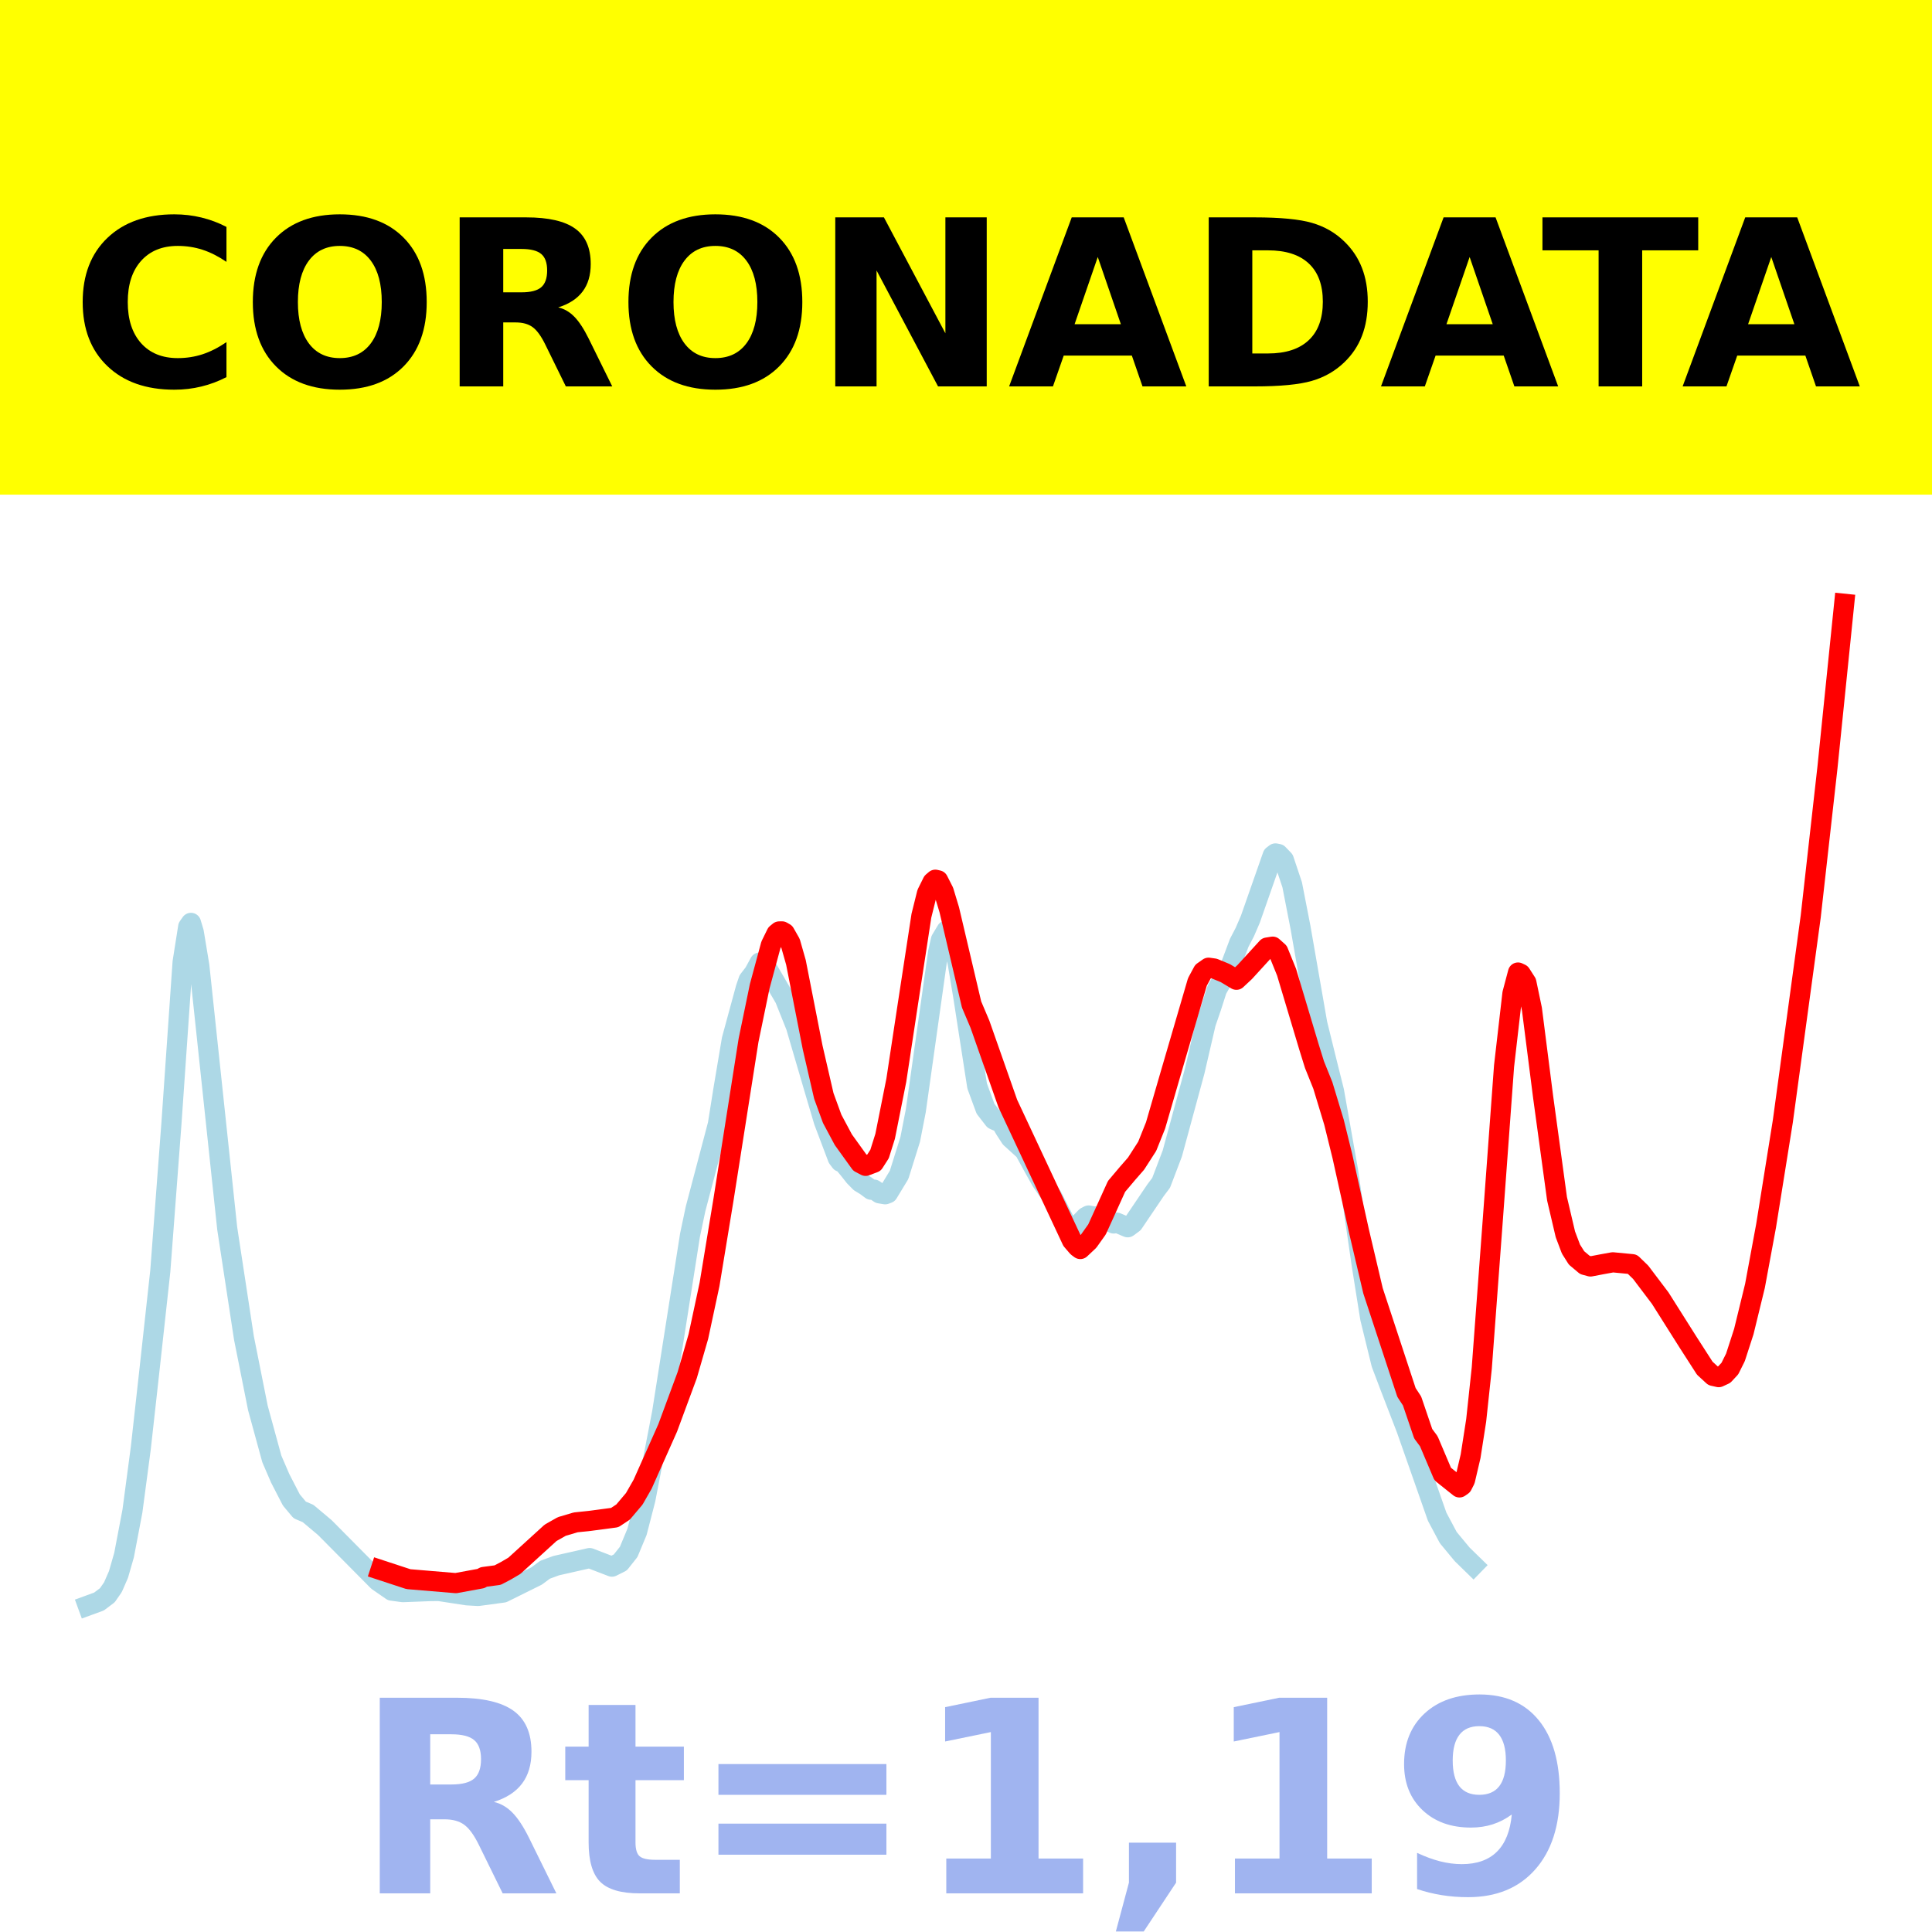
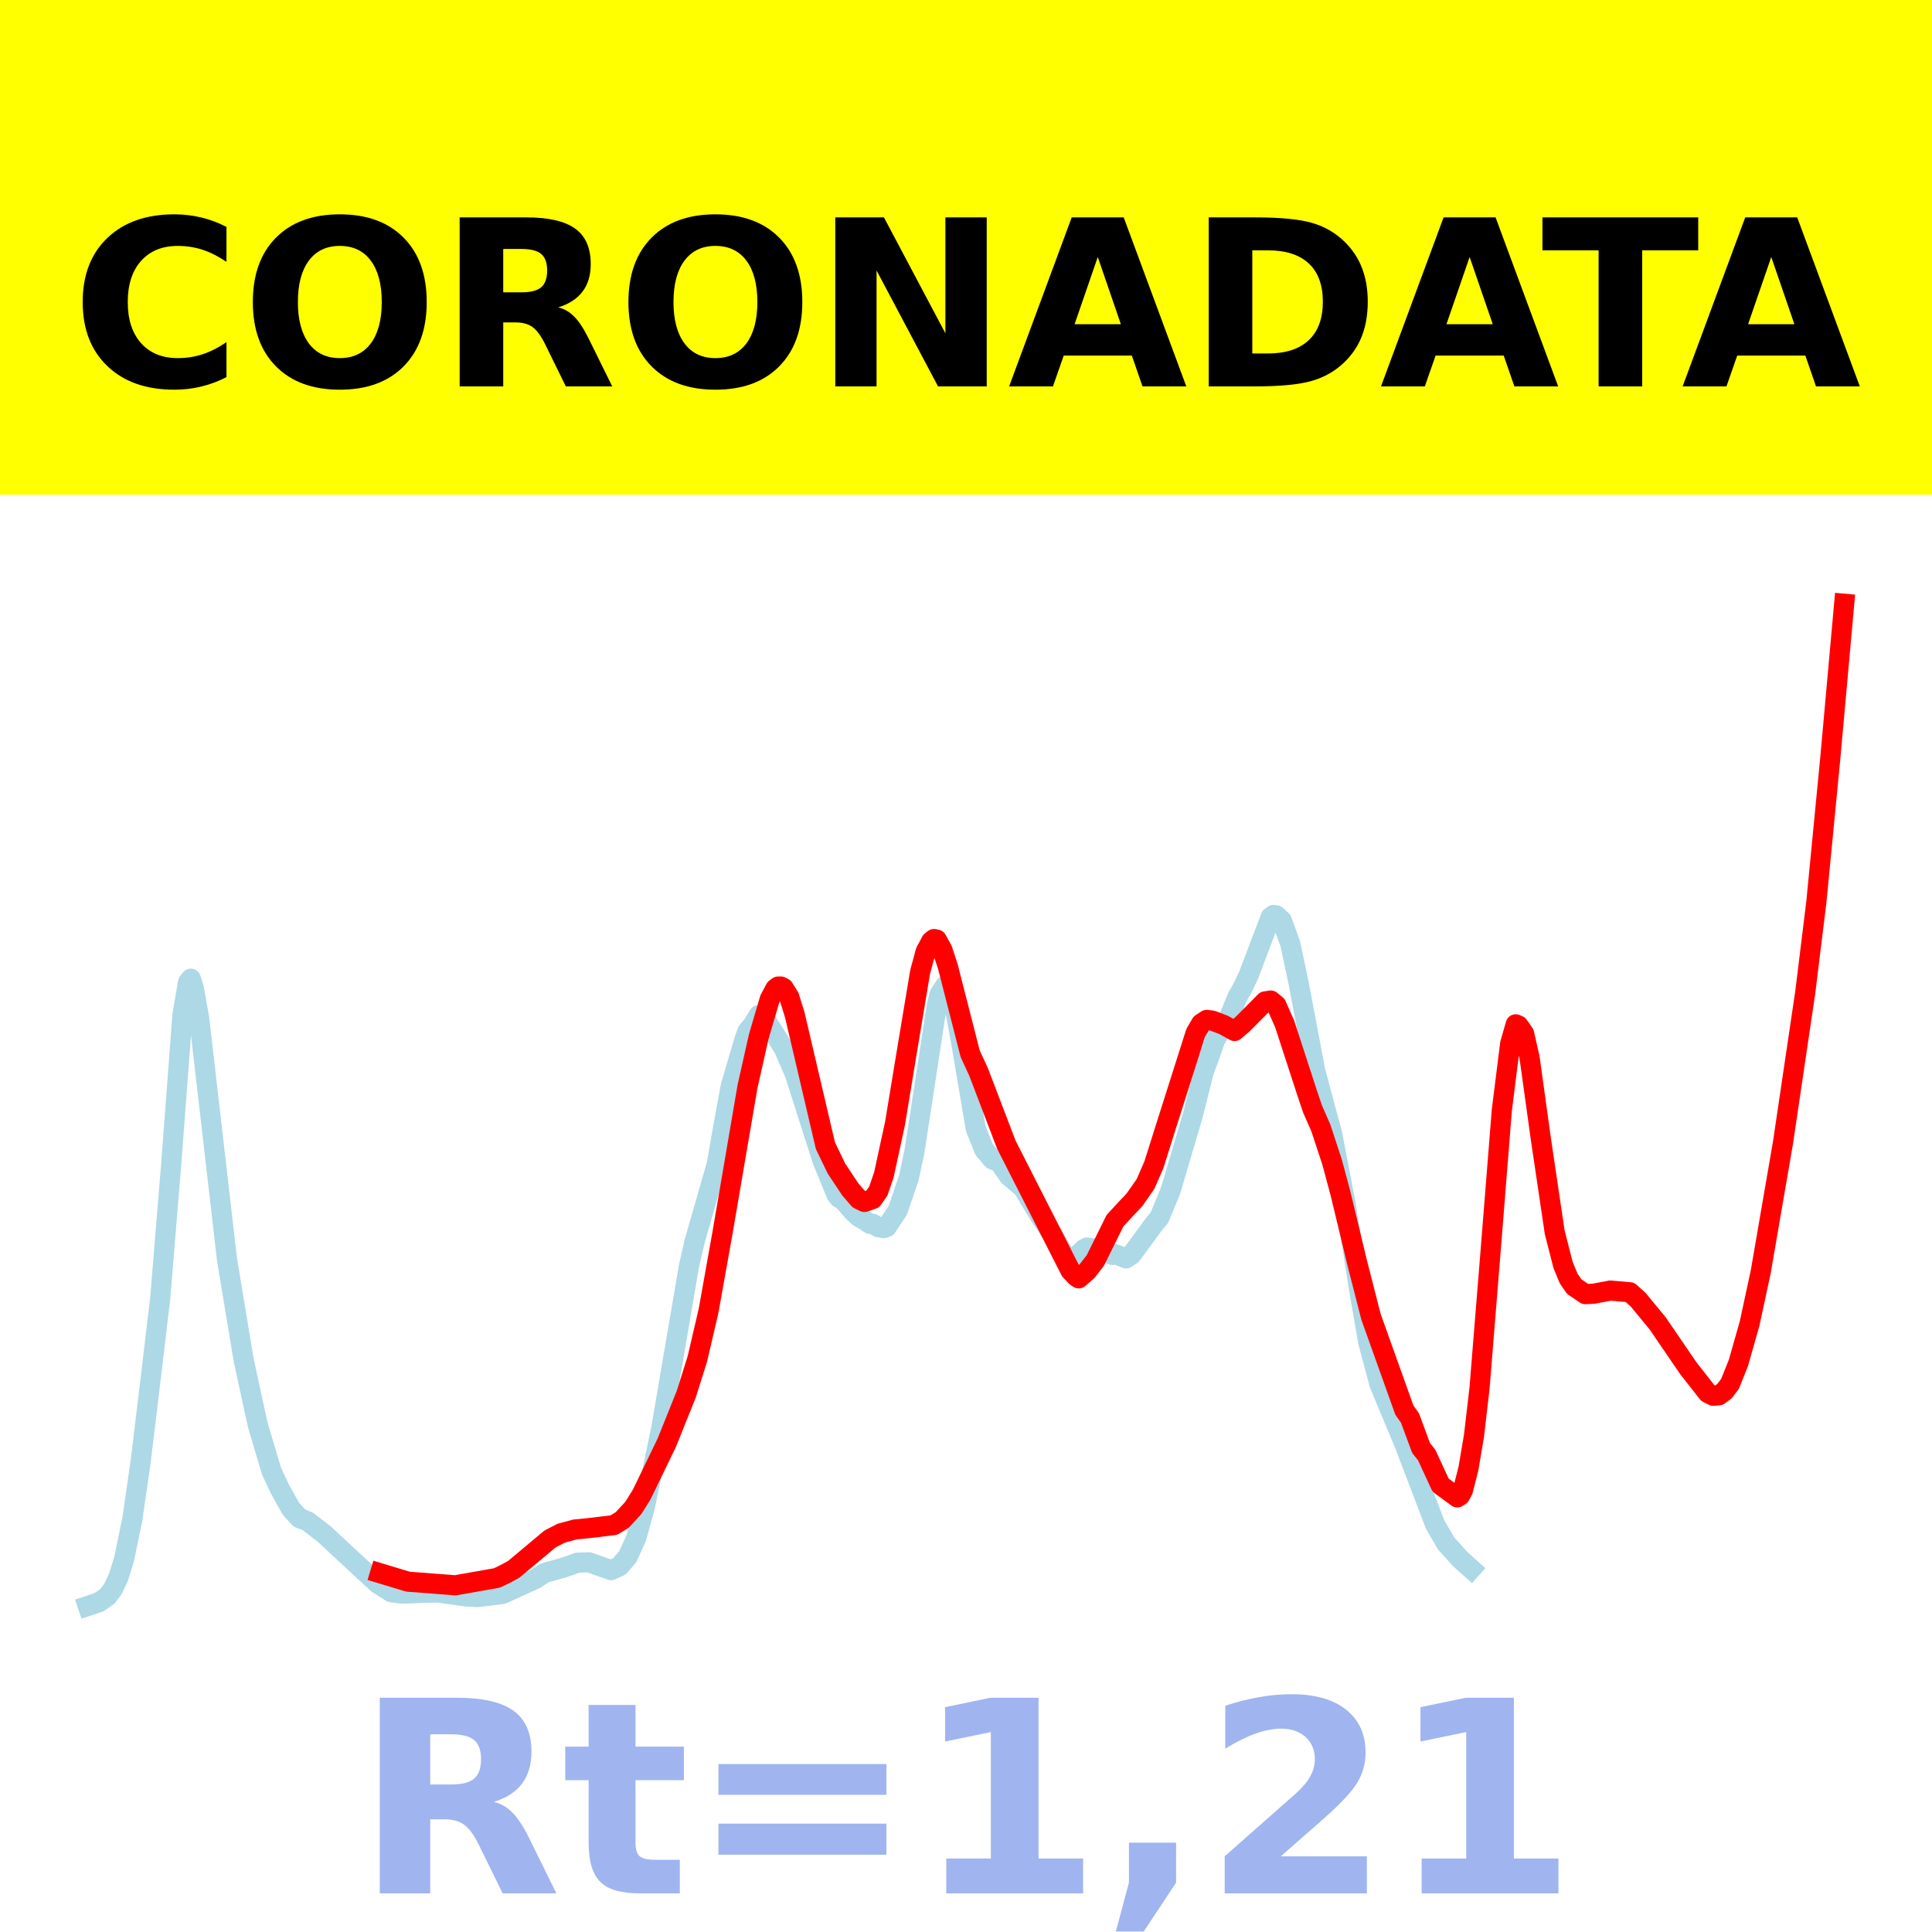
<svg xmlns="http://www.w3.org/2000/svg" xmlns:xlink="http://www.w3.org/1999/xlink" height="144pt" version="1.1" viewBox="0 0 144 144" width="144pt">
  <defs>
    <style type="text/css">*{stroke-linecap:butt;stroke-linejoin:round;}</style>
  </defs>
  <g id="figure_1">
    <g id="patch_1">
      <path d="M 0 144  L 144 144  L 144 0  L 0 0  z " style="fill:#ffffff;" />
    </g>
    <g id="axes_1">
      <g id="patch_2">
        <path d="M 0 144  L 144 144  L 144 0  L 0 0  z " style="fill:#ffffff;" />
      </g>
      <g id="line2d_1">
-         <path clip-path="url(#p2a8e0a5662)" d="M 6.545 119.673  L 7.377 119.369  L 8 118.901  L 8.416 118.302  L 8.831 117.352  L 9.247 115.905  L 9.87 112.631  L 10.494 107.935  L 11.117 102.324  L 11.948 94.737  L 12.779 83.722  L 13.61 71.714  L 14.026 69.08  L 14.234 68.785  L 14.442 69.476  L 14.857 71.986  L 16.935 91.559  L 18.182 99.726  L 19.221 104.939  L 20.26 108.739  L 20.883 110.183  L 21.714 111.796  L 22.338 112.542  L 22.961 112.807  L 24.208 113.854  L 28.156 117.837  L 29.195 118.557  L 30.026 118.669  L 32.104 118.589  L 32.727 118.586  L 34.805 118.905  L 35.636 118.953  L 37.506 118.7  L 40 117.464  L 40.623 117  L 41.455 116.694  L 43.948 116.129  L 45.61 116.769  L 46.234 116.457  L 46.857 115.671  L 47.481 114.171  L 48.104 111.76  L 49.351 105.285  L 51.429 92.062  L 51.844 90.095  L 53.506 83.8  L 53.922 81.186  L 54.545 77.48  L 55.584 73.66  L 55.792 73.048  L 56.208 72.507  L 56.623 71.743  L 56.831 71.821  L 57.247 72.291  L 58.494 74.425  L 59.325 76.505  L 60.779 81.464  L 61.403 83.571  L 62.442 86.319  L 62.649 86.593  L 62.857 86.671  L 63.273 87.17  L 63.688 87.695  L 64.104 88.118  L 64.519 88.369  L 64.935 88.678  L 65.143 88.664  L 65.558 88.946  L 65.974 89.016  L 66.182 88.937  L 67.013 87.567  L 67.844 84.913  L 68.26 82.78  L 69.922 70.975  L 70.13 70.046  L 70.545 69.355  L 70.753 69.502  L 70.961 69.912  L 71.377 71.76  L 71.792 74.251  L 72.831 80.945  L 73.455 82.643  L 74.078 83.447  L 74.286 83.544  L 74.494 83.469  L 74.909 84.181  L 75.325 84.82  L 76.364 85.764  L 76.987 86.901  L 77.61 88.019  L 78.442 89.225  L 79.481 91.278  L 79.896 91.581  L 80.104 91.553  L 80.935 90.705  L 81.143 90.595  L 81.558 90.675  L 81.974 90.64  L 83.013 91.192  L 83.221 91.124  L 84.052 91.475  L 84.468 91.168  L 86.13 88.71  L 86.545 88.159  L 87.377 85.973  L 89.039 79.853  L 89.87 76.268  L 90.286 75.057  L 90.701 73.761  L 91.74 71.936  L 92.364 70.273  L 92.779 69.477  L 93.195 68.513  L 94.857 63.769  L 95.065 63.609  L 95.273 63.65  L 95.688 64.08  L 96.312 65.947  L 96.935 69.142  L 98.182 76.301  L 99.013 79.665  L 99.429 81.324  L 100.468 87.21  L 101.506 94.35  L 102.13 98.258  L 102.961 101.649  L 103.584 103.294  L 104.831 106.528  L 107.117 113.046  L 107.948 114.606  L 108.987 115.859  L 109.818 116.669  L 109.818 116.669  " style="fill:none;stroke:#add8e6;stroke-linecap:square;stroke-width:1.5;" />
+         <path clip-path="url(#pea06ffeae5)" d="M 6.545 119.7  L 7.375 119.421  L 7.998 118.99  L 8.413 118.44  L 8.828 117.567  L 9.242 116.238  L 9.865 113.229  L 10.487 108.915  L 11.11 103.76  L 11.939 96.79  L 12.769 86.67  L 13.599 75.638  L 14.014 73.218  L 14.222 72.947  L 14.429 73.582  L 14.844 75.888  L 16.919 93.87  L 18.163 101.373  L 19.201 106.163  L 20.238 109.654  L 20.86 110.981  L 21.69 112.463  L 22.313 113.148  L 22.935 113.392  L 24.18 114.353  L 28.122 118.013  L 29.159 118.674  L 29.989 118.777  L 32.063 118.704  L 32.686 118.701  L 34.76 118.994  L 35.59 119.038  L 37.457 118.805  L 39.947 117.67  L 40.569 117.243  L 42.022 116.837  L 43.059 116.472  L 43.889 116.444  L 45.548 117.031  L 46.171 116.745  L 46.793 116.023  L 47.416 114.645  L 48.038 112.43  L 49.283 106.48  L 51.357 94.332  L 51.772 92.525  L 53.432 86.742  L 53.847 84.34  L 54.469 80.935  L 55.507 77.425  L 55.714 76.863  L 56.129 76.367  L 56.544 75.665  L 56.751 75.736  L 57.166 76.168  L 58.411 78.128  L 59.241 80.04  L 60.693 84.596  L 61.316 86.531  L 62.353 89.056  L 62.56 89.308  L 62.768 89.379  L 63.183 89.837  L 63.598 90.32  L 64.013 90.708  L 64.428 90.94  L 64.843 91.223  L 65.05 91.21  L 65.465 91.469  L 65.88 91.534  L 66.087 91.461  L 66.917 90.203  L 67.747 87.764  L 68.162 85.804  L 69.822 74.959  L 70.029 74.105  L 70.444 73.47  L 70.651 73.606  L 70.859 73.982  L 71.274 75.68  L 71.689 77.968  L 72.726 84.118  L 73.349 85.678  L 73.971 86.418  L 74.178 86.507  L 74.386 86.437  L 74.801 87.092  L 75.216 87.678  L 76.253 88.546  L 76.875 89.591  L 77.498 90.618  L 78.535 92.137  L 78.95 92.87  L 79.365 93.612  L 79.78 93.89  L 79.987 93.865  L 80.817 93.085  L 81.025 92.985  L 81.44 93.058  L 81.854 93.026  L 82.892 93.532  L 83.099 93.47  L 83.929 93.793  L 84.344 93.511  L 86.004 91.253  L 86.419 90.747  L 87.249 88.738  L 88.908 83.116  L 89.738 79.821  L 90.153 78.709  L 90.568 77.518  L 91.605 75.841  L 92.228 74.313  L 92.643 73.582  L 93.057 72.697  L 94.717 68.339  L 94.925 68.191  L 95.132 68.229  L 95.547 68.624  L 96.169 70.34  L 96.792 73.275  L 98.037 79.852  L 98.866 82.943  L 99.281 84.467  L 100.319 89.875  L 101.356 96.435  L 101.978 100.025  L 102.808 103.14  L 103.431 104.652  L 104.675 107.622  L 106.957 113.611  L 107.787 115.045  L 108.825 116.195  L 109.655 116.94  L 109.655 116.94  " style="fill:none;stroke:#add8e6;stroke-linecap:square;stroke-width:1.5;" />
      </g>
      <g id="line2d_2">
-         <path clip-path="url(#p2a8e0a5662)" d="M 28.364 117.019  L 30.442 117.701  L 33.974 117.997  L 35.844 117.654  L 36.052 117.537  L 37.091 117.399  L 37.714 117.072  L 38.338 116.706  L 41.039 114.246  L 41.87 113.776  L 42.909 113.468  L 43.948 113.359  L 45.818 113.111  L 46.442 112.697  L 47.273 111.715  L 47.896 110.626  L 49.766 106.427  L 51.221 102.492  L 52.052 99.619  L 52.883 95.738  L 53.922 89.431  L 55.792 77.54  L 56.623 73.517  L 57.455 70.439  L 57.87 69.592  L 58.078 69.423  L 58.286 69.42  L 58.494 69.54  L 58.909 70.27  L 59.325 71.731  L 60.571 78.078  L 61.403 81.685  L 62.026 83.392  L 62.857 84.946  L 64.104 86.68  L 64.519 86.897  L 65.143 86.66  L 65.558 86.012  L 65.974 84.69  L 66.805 80.52  L 67.636 75.04  L 68.675 68.256  L 69.091 66.583  L 69.506 65.745  L 69.714 65.568  L 69.922 65.616  L 70.338 66.435  L 70.753 67.809  L 72.416 74.871  L 73.039 76.34  L 75.117 82.253  L 79.896 92.458  L 80.312 92.943  L 80.519 93.095  L 81.143 92.508  L 81.766 91.632  L 82.39 90.26  L 83.221 88.427  L 84.052 87.443  L 84.675 86.73  L 85.506 85.438  L 86.13 83.88  L 87.169 80.301  L 89.247 73.188  L 89.662 72.419  L 90.078 72.127  L 90.494 72.186  L 91.325 72.53  L 92.156 73.027  L 92.779 72.445  L 94.442 70.625  L 94.857 70.557  L 95.273 70.929  L 95.896 72.466  L 97.558 78.016  L 97.974 79.353  L 98.597 80.902  L 99.429 83.648  L 100.052 86.173  L 101.299 91.799  L 102.338 96.211  L 104.831 103.786  L 105.247 104.421  L 106.078 106.862  L 106.494 107.422  L 107.532 109.868  L 108.779 110.864  L 108.987 110.718  L 109.195 110.31  L 109.61 108.536  L 110.026 105.869  L 110.442 101.978  L 111.273 90.802  L 112.104 79.457  L 112.727 74.054  L 113.143 72.486  L 113.351 72.583  L 113.766 73.232  L 114.182 75.223  L 115.013 81.741  L 116.052 89.35  L 116.675 92.003  L 117.091 93.101  L 117.506 93.758  L 118.13 94.283  L 118.545 94.396  L 119.377 94.236  L 120.208 94.085  L 121.662 94.224  L 122.286 94.829  L 123.74 96.751  L 125.818 100.04  L 127.065 101.978  L 127.688 102.551  L 128.104 102.645  L 128.519 102.452  L 128.935 102.004  L 129.351 101.168  L 129.974 99.246  L 130.805 95.841  L 131.636 91.353  L 132.883 83.567  L 134.961 68.306  L 136.208 57.205  L 137.455 45  L 137.455 45  " style="fill:none;stroke:#ff0000;stroke-linecap:square;stroke-width:1.5;" />
+         <path clip-path="url(#pea06ffeae5)" d="M 28.329 117.261  L 30.404 117.888  L 33.931 118.16  L 37.043 117.61  L 37.665 117.309  L 38.287 116.973  L 40.984 114.714  L 41.814 114.281  L 42.851 113.999  L 43.889 113.898  L 45.756 113.671  L 46.378 113.29  L 47.208 112.389  L 47.831 111.388  L 49.698 107.53  L 51.15 103.915  L 51.98 101.275  L 52.81 97.709  L 53.847 91.915  L 55.714 80.99  L 56.544 77.294  L 57.374 74.466  L 57.789 73.688  L 57.996 73.533  L 58.204 73.53  L 58.411 73.64  L 58.826 74.311  L 59.241 75.653  L 61.523 85.396  L 62.353 87.112  L 63.39 88.668  L 64.013 89.387  L 64.428 89.587  L 65.05 89.37  L 65.465 88.774  L 65.88 87.56  L 66.71 83.728  L 67.54 78.693  L 68.577 72.461  L 68.992 70.923  L 69.407 70.153  L 69.614 69.991  L 69.822 70.035  L 70.237 70.788  L 70.651 72.05  L 72.311 78.538  L 72.934 79.888  L 75.008 85.32  L 79.78 94.696  L 80.195 95.142  L 80.402 95.281  L 81.025 94.742  L 81.647 93.937  L 82.269 92.677  L 83.099 90.992  L 83.929 90.089  L 84.552 89.433  L 85.381 88.246  L 86.004 86.815  L 87.041 83.527  L 89.116 76.992  L 89.531 76.285  L 89.946 76.017  L 90.36 76.071  L 91.19 76.387  L 92.02 76.844  L 92.643 76.309  L 94.302 74.637  L 94.717 74.575  L 95.132 74.916  L 95.755 76.329  L 97.414 81.427  L 97.829 82.656  L 98.452 84.079  L 99.281 86.602  L 99.904 88.921  L 101.149 94.091  L 102.186 98.144  L 104.675 105.104  L 105.09 105.687  L 105.92 107.929  L 106.335 108.445  L 107.372 110.692  L 108.617 111.606  L 108.825 111.472  L 109.032 111.097  L 109.447 109.467  L 109.862 107.017  L 110.277 103.442  L 111.107 93.175  L 111.937 82.752  L 112.559 77.788  L 112.974 76.347  L 113.181 76.436  L 113.596 77.033  L 114.011 78.862  L 114.841 84.849  L 115.878 91.841  L 116.501 94.278  L 116.916 95.287  L 117.331 95.89  L 118.16 96.457  L 118.783 96.425  L 120.028 96.191  L 121.48 96.318  L 122.102 96.875  L 123.555 98.64  L 125.837 101.978  L 127.289 103.829  L 127.704 104.033  L 128.119 103.996  L 128.534 103.688  L 128.949 103.139  L 129.571 101.582  L 130.401 98.665  L 131.231 94.812  L 132.89 85.19  L 134.55 73.985  L 135.38 67.236  L 136.417 56.533  L 137.455 45  L 137.455 45  " style="fill:none;stroke:#ff0000;stroke-linecap:square;stroke-width:1.5;" />
      </g>
      <g id="patch_3">
-         <path d="M 0 144  L 0 -0  " style="fill:none;stroke:#ffffff;stroke-linecap:square;stroke-linejoin:miter;stroke-width:0.8;" />
+         <path d="M 0 144  L 0 0  " style="fill:none;stroke:#ffffff;stroke-linecap:square;stroke-linejoin:miter;stroke-width:0.8;" />
      </g>
      <g id="patch_4">
-         <path d="M 144 144  L 144 -0  " style="fill:none;stroke:#ffffff;stroke-linecap:square;stroke-linejoin:miter;stroke-width:0.8;" />
+         <path d="M 144 144  L 144 0  " style="fill:none;stroke:#ffffff;stroke-linecap:square;stroke-linejoin:miter;stroke-width:0.8;" />
      </g>
      <g id="patch_5">
-         <path d="M 0 144  L 144 144  " style="fill:none;stroke:#ffffff;stroke-linecap:square;stroke-linejoin:miter;stroke-width:0.8;" />
+         <path d="M -0 144  L 144 144  " style="fill:none;stroke:#ffffff;stroke-linecap:square;stroke-linejoin:miter;stroke-width:0.8;" />
      </g>
      <g id="patch_6">
-         <path d="M 0 0  L 144 0  " style="fill:none;stroke:#ffffff;stroke-linecap:square;stroke-linejoin:miter;stroke-width:0.8;" />
+         <path d="M -0 0  L 144 0  " style="fill:none;stroke:#ffffff;stroke-linecap:square;stroke-linejoin:miter;stroke-width:0.8;" />
      </g>
    </g>
    <g id="text_1">
      <g id="patch_7">
        <path d="M -64.848 36.368  L 208.848 36.368  L 208.848 -7.654  L -64.848 -7.654  z " style="fill:#ffff00;stroke:#ffff00;stroke-linejoin:miter;" />
      </g>
      <g transform="translate(72 9.45018)scale(0.1728 -0.1728)" />
      <g transform="translate(-60.87375 28.8)scale(0.1728 -0.1728)">
        <defs>
          <path id="DejaVuSans-Bold-32" />
          <path d="M 67 4  Q 61.812 1.312 56.203 -0.047  Q 50.594 -1.422 44.484 -1.422  Q 26.266 -1.422 15.625 8.766  Q 4.984 18.953 4.984 36.375  Q 4.984 53.859 15.625 64.031  Q 26.266 74.219 44.484 74.219  Q 50.594 74.219 56.203 72.844  Q 61.812 71.484 67 68.797  L 67 53.719  Q 61.766 57.281 56.688 58.938  Q 51.609 60.594 46 60.594  Q 35.938 60.594 30.172 54.141  Q 24.422 47.703 24.422 36.375  Q 24.422 25.094 30.172 18.641  Q 35.938 12.203 46 12.203  Q 51.609 12.203 56.688 13.859  Q 61.766 15.531 67 19.094  z " id="DejaVuSans-Bold-67" />
          <path d="M 42.484 60.594  Q 33.891 60.594 29.156 54.25  Q 24.422 47.906 24.422 36.375  Q 24.422 24.906 29.156 18.547  Q 33.891 12.203 42.484 12.203  Q 51.125 12.203 55.859 18.547  Q 60.594 24.906 60.594 36.375  Q 60.594 47.906 55.859 54.25  Q 51.125 60.594 42.484 60.594  z M 42.484 74.219  Q 60.062 74.219 70.016 64.156  Q 79.984 54.109 79.984 36.375  Q 79.984 18.703 70.016 8.641  Q 60.062 -1.422 42.484 -1.422  Q 24.953 -1.422 14.969 8.641  Q 4.984 18.703 4.984 36.375  Q 4.984 54.109 14.969 64.156  Q 24.953 74.219 42.484 74.219  z " id="DejaVuSans-Bold-79" />
          <path d="M 35.891 40.578  Q 41.797 40.578 44.359 42.766  Q 46.922 44.969 46.922 50  Q 46.922 54.984 44.359 57.125  Q 41.797 59.281 35.891 59.281  L 27.984 59.281  L 27.984 40.578  z M 27.984 27.594  L 27.984 0  L 9.188 0  L 9.188 72.906  L 37.891 72.906  Q 52.297 72.906 59 68.062  Q 65.719 63.234 65.719 52.781  Q 65.719 45.562 62.219 40.922  Q 58.734 36.281 51.703 34.078  Q 55.562 33.203 58.609 30.094  Q 61.672 27 64.797 20.703  L 75 0  L 54.984 0  L 46.094 18.109  Q 43.406 23.578 40.641 25.578  Q 37.891 27.594 33.297 27.594  z " id="DejaVuSans-Bold-82" />
          <path d="M 9.188 72.906  L 30.172 72.906  L 56.688 22.906  L 56.688 72.906  L 74.516 72.906  L 74.516 0  L 53.516 0  L 27 50  L 27 0  L 9.188 0  z " id="DejaVuSans-Bold-78" />
          <path d="M 53.422 13.281  L 24.031 13.281  L 19.391 0  L 0.484 0  L 27.484 72.906  L 49.906 72.906  L 76.906 0  L 58.016 0  z M 28.719 26.812  L 48.688 26.812  L 38.719 55.812  z " id="DejaVuSans-Bold-65" />
          <path d="M 27.984 58.688  L 27.984 14.203  L 34.719 14.203  Q 46.234 14.203 52.312 19.922  Q 58.406 25.641 58.406 36.531  Q 58.406 47.359 52.344 53.016  Q 46.297 58.688 34.719 58.688  z M 9.188 72.906  L 29 72.906  Q 45.609 72.906 53.734 70.531  Q 61.859 68.172 67.672 62.5  Q 72.797 57.562 75.281 51.109  Q 77.781 44.672 77.781 36.531  Q 77.781 28.266 75.281 21.797  Q 72.797 15.328 67.672 10.406  Q 61.812 4.734 53.609 2.359  Q 45.406 0 29 0  L 9.188 0  z " id="DejaVuSans-Bold-68" />
          <path d="M 0.484 72.906  L 67.672 72.906  L 67.672 58.688  L 43.5 58.688  L 43.5 0  L 24.703 0  L 24.703 58.688  L 0.484 58.688  z " id="DejaVuSans-Bold-84" />
        </defs>
        <use xlink:href="#DejaVuSans-Bold-32" />
        <use x="34.814" xlink:href="#DejaVuSans-Bold-32" />
        <use x="69.629" xlink:href="#DejaVuSans-Bold-32" />
        <use x="104.443" xlink:href="#DejaVuSans-Bold-32" />
        <use x="139.258" xlink:href="#DejaVuSans-Bold-32" />
        <use x="174.072" xlink:href="#DejaVuSans-Bold-32" />
        <use x="208.887" xlink:href="#DejaVuSans-Bold-32" />
        <use x="243.701" xlink:href="#DejaVuSans-Bold-32" />
        <use x="278.516" xlink:href="#DejaVuSans-Bold-32" />
        <use x="313.33" xlink:href="#DejaVuSans-Bold-32" />
        <use x="348.145" xlink:href="#DejaVuSans-Bold-32" />
        <use x="382.959" xlink:href="#DejaVuSans-Bold-67" />
        <use x="456.348" xlink:href="#DejaVuSans-Bold-79" />
        <use x="541.357" xlink:href="#DejaVuSans-Bold-82" />
        <use x="618.359" xlink:href="#DejaVuSans-Bold-79" />
        <use x="703.369" xlink:href="#DejaVuSans-Bold-78" />
        <use x="787.061" xlink:href="#DejaVuSans-Bold-65" />
        <use x="864.453" xlink:href="#DejaVuSans-Bold-68" />
        <use x="947.461" xlink:href="#DejaVuSans-Bold-65" />
        <use x="1017.104" xlink:href="#DejaVuSans-Bold-84" />
        <use x="1077.566" xlink:href="#DejaVuSans-Bold-65" />
        <use x="1154.959" xlink:href="#DejaVuSans-Bold-32" />
        <use x="1189.773" xlink:href="#DejaVuSans-Bold-32" />
        <use x="1224.588" xlink:href="#DejaVuSans-Bold-32" />
        <use x="1259.402" xlink:href="#DejaVuSans-Bold-32" />
        <use x="1294.217" xlink:href="#DejaVuSans-Bold-32" />
        <use x="1329.031" xlink:href="#DejaVuSans-Bold-32" />
        <use x="1363.846" xlink:href="#DejaVuSans-Bold-32" />
        <use x="1398.66" xlink:href="#DejaVuSans-Bold-32" />
        <use x="1433.475" xlink:href="#DejaVuSans-Bold-32" />
        <use x="1468.289" xlink:href="#DejaVuSans-Bold-32" />
        <use x="1503.104" xlink:href="#DejaVuSans-Bold-32" />
      </g>
    </g>
    <g id="text_2">
      <g style="fill:#4169e1;opacity:0.5;" transform="translate(26.46875 141.12)scale(0.2 -0.2)">
        <defs>
          <path d="M 27.484 70.219  L 27.484 54.688  L 45.516 54.688  L 45.516 42.188  L 27.484 42.188  L 27.484 19  Q 27.484 15.188 29 13.844  Q 30.516 12.5 35.016 12.5  L 44 12.5  L 44 0  L 29 0  Q 18.656 0 14.328 4.312  Q 10.016 8.641 10.016 19  L 10.016 42.188  L 1.312 42.188  L 1.312 54.688  L 10.016 54.688  L 10.016 70.219  z " id="DejaVuSans-Bold-116" />
          <path d="M 10.594 48.188  L 73.188 48.188  L 73.188 36.719  L 10.594 36.719  z M 10.594 25.984  L 73.188 25.984  L 73.188 14.406  L 10.594 14.406  z " id="DejaVuSans-Bold-61" />
          <path d="M 11.719 12.984  L 28.328 12.984  L 28.328 60.109  L 11.281 56.594  L 11.281 69.391  L 28.219 72.906  L 46.094 72.906  L 46.094 12.984  L 62.703 12.984  L 62.703 0  L 11.719 0  z " id="DejaVuSans-Bold-49" />
          <path d="M 10.203 18.891  L 27.781 18.891  L 27.781 4  L 15.719 -14.203  L 5.328 -14.203  L 10.203 4  z " id="DejaVuSans-Bold-44" />
-           <path d="M 10.016 1.609  L 10.016 15.094  Q 14.5 12.984 18.594 11.938  Q 22.703 10.891 26.703 10.891  Q 35.109 10.891 39.797 15.547  Q 44.484 20.219 45.312 29.391  Q 42 26.953 38.234 25.734  Q 34.469 24.516 30.078 24.516  Q 18.891 24.516 12.031 31.031  Q 5.172 37.547 5.172 48.188  Q 5.172 59.969 12.812 67.047  Q 20.453 74.125 33.297 74.125  Q 47.562 74.125 55.375 64.5  Q 63.188 54.891 63.188 37.312  Q 63.188 19.234 54.047 8.906  Q 44.922 -1.422 29 -1.422  Q 23.875 -1.422 19.188 -0.656  Q 14.5 0.094 10.016 1.609  z M 33.203 36.719  Q 38.141 36.719 40.625 39.906  Q 43.109 43.109 43.109 49.516  Q 43.109 55.859 40.625 59.078  Q 38.141 62.312 33.203 62.312  Q 28.266 62.312 25.781 59.078  Q 23.297 55.859 23.297 49.516  Q 23.297 43.109 25.781 39.906  Q 28.266 36.719 33.203 36.719  z " id="DejaVuSans-Bold-57" />
+           <path d="M 28.812 13.812  L 60.891 13.812  L 60.891 0  L 7.906 0  L 7.906 13.812  L 34.516 37.312  Q 38.094 40.531 39.797 43.609  Q 41.5 46.688 41.5 50  Q 41.5 55.125 38.062 58.25  Q 34.625 61.375 28.906 61.375  Q 24.516 61.375 19.281 59.5  Q 14.062 57.625 8.109 53.906  L 8.109 69.922  Q 14.453 72.016 20.656 73.109  Q 26.859 74.219 32.812 74.219  Q 45.906 74.219 53.156 68.453  Q 60.406 62.703 60.406 52.391  Q 60.406 46.438 57.328 41.281  Q 54.25 36.141 44.391 27.484  z " id="DejaVuSans-Bold-50" />
        </defs>
        <use xlink:href="#DejaVuSans-Bold-82" />
        <use x="77.002" xlink:href="#DejaVuSans-Bold-116" />
        <use x="124.805" xlink:href="#DejaVuSans-Bold-61" />
        <use x="208.594" xlink:href="#DejaVuSans-Bold-49" />
        <use x="278.174" xlink:href="#DejaVuSans-Bold-44" />
-         <use x="316.162" xlink:href="#DejaVuSans-Bold-49" />
-         <use x="385.742" xlink:href="#DejaVuSans-Bold-57" />
+         <use x="316.162" xlink:href="#DejaVuSans-Bold-50" />
+         <use x="385.742" xlink:href="#DejaVuSans-Bold-49" />
      </g>
    </g>
  </g>
  <defs>
-     <clipPath id="p2a8e0a5662">
+     <clipPath id="pea06ffeae5">
      <rect height="144" width="144" x="0" y="0" />
    </clipPath>
  </defs>
</svg>
